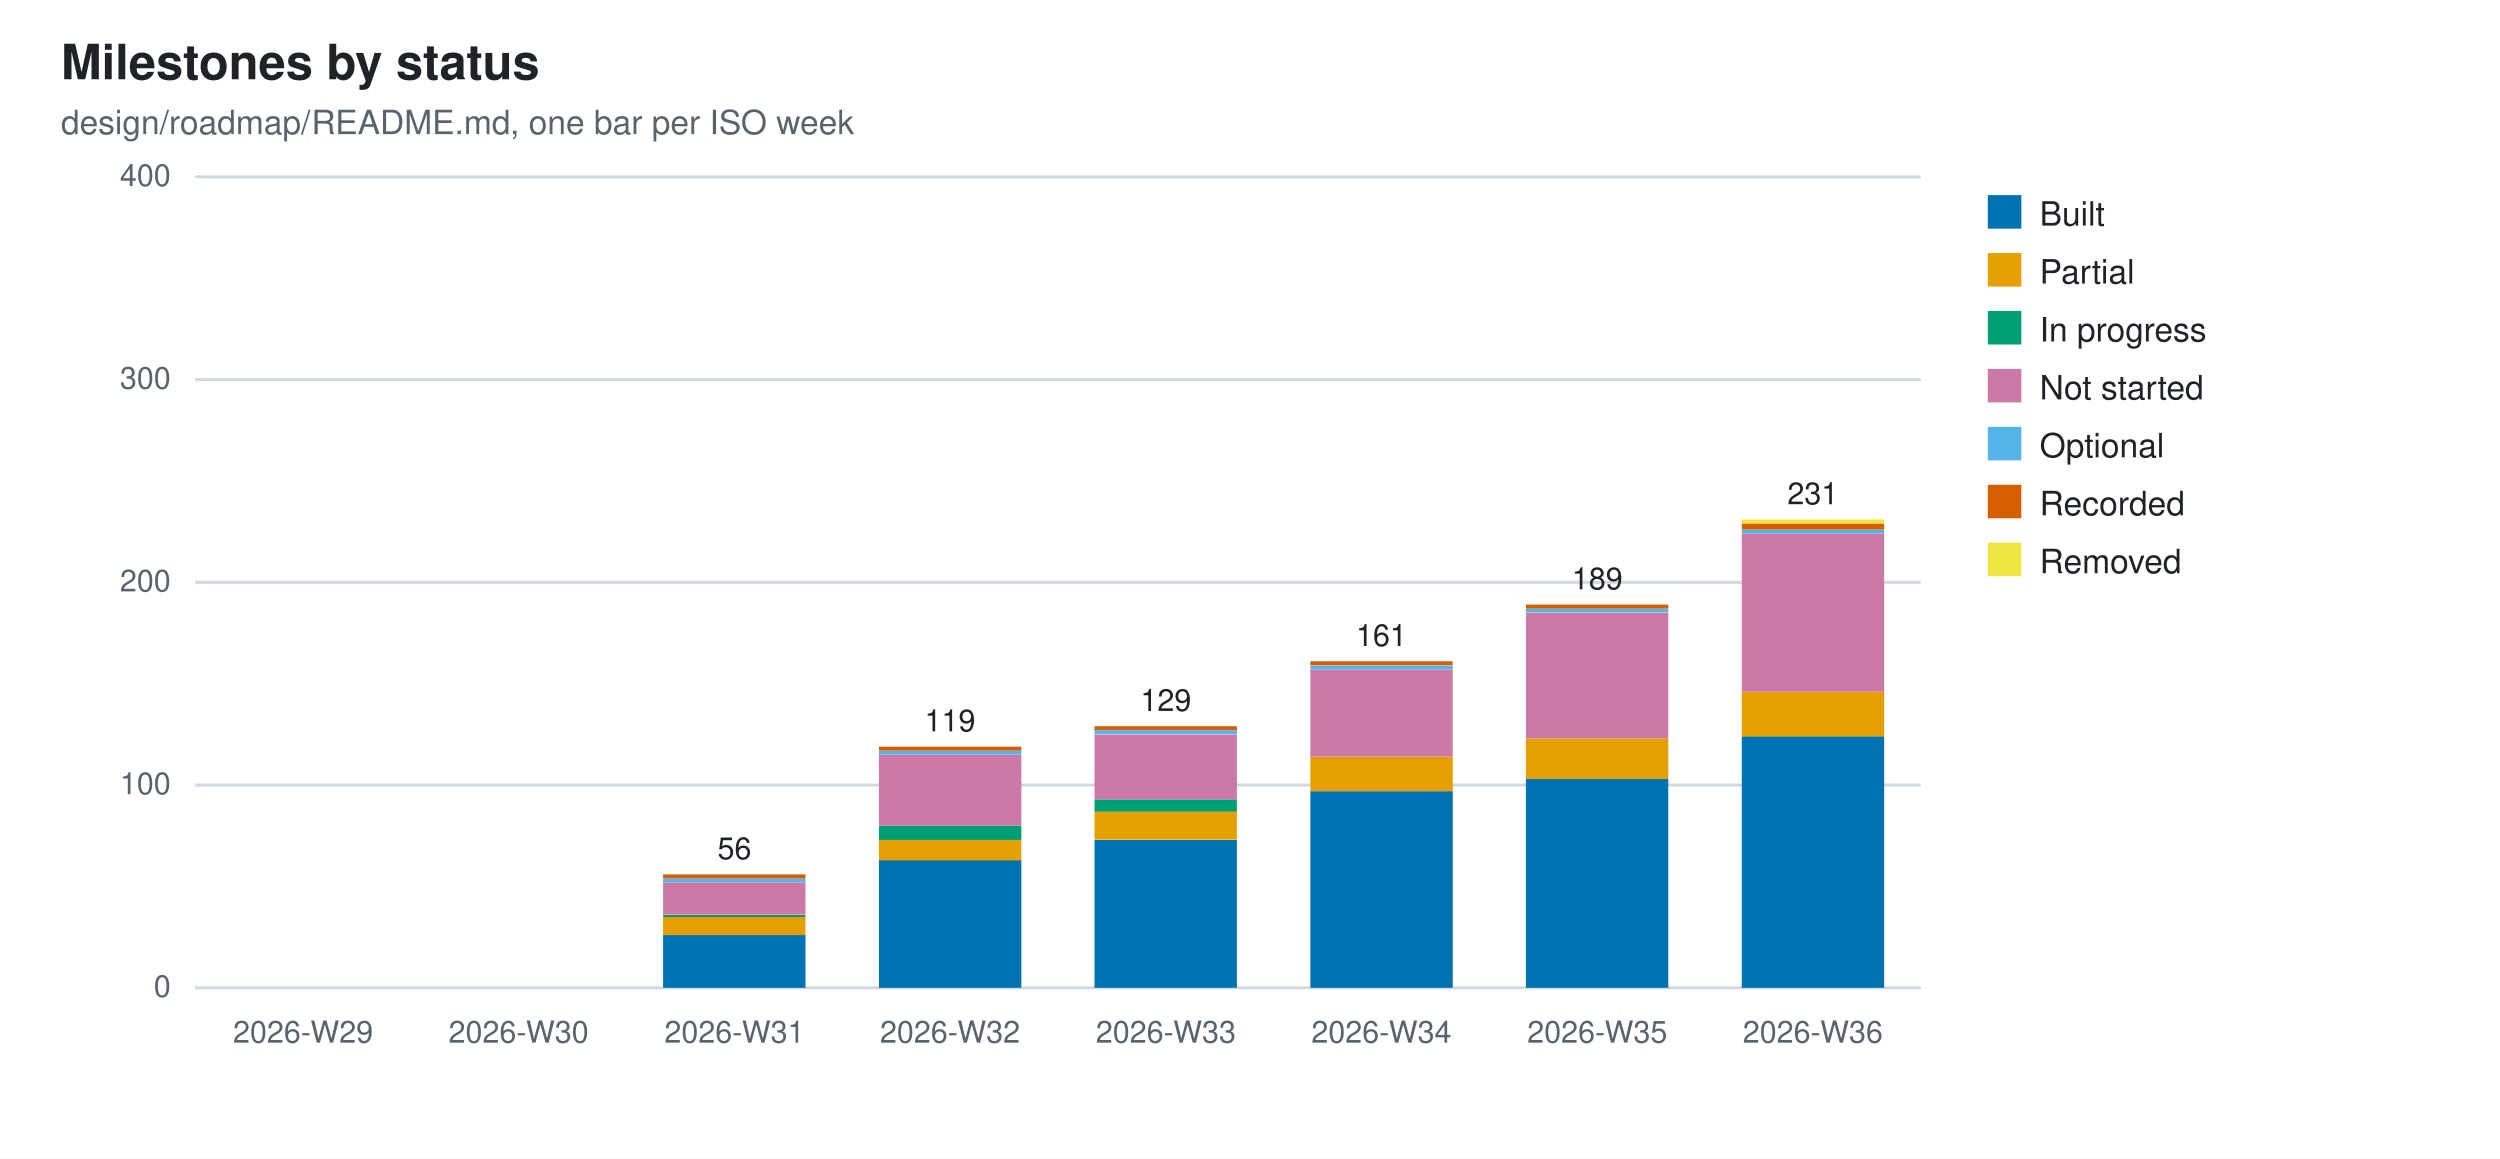
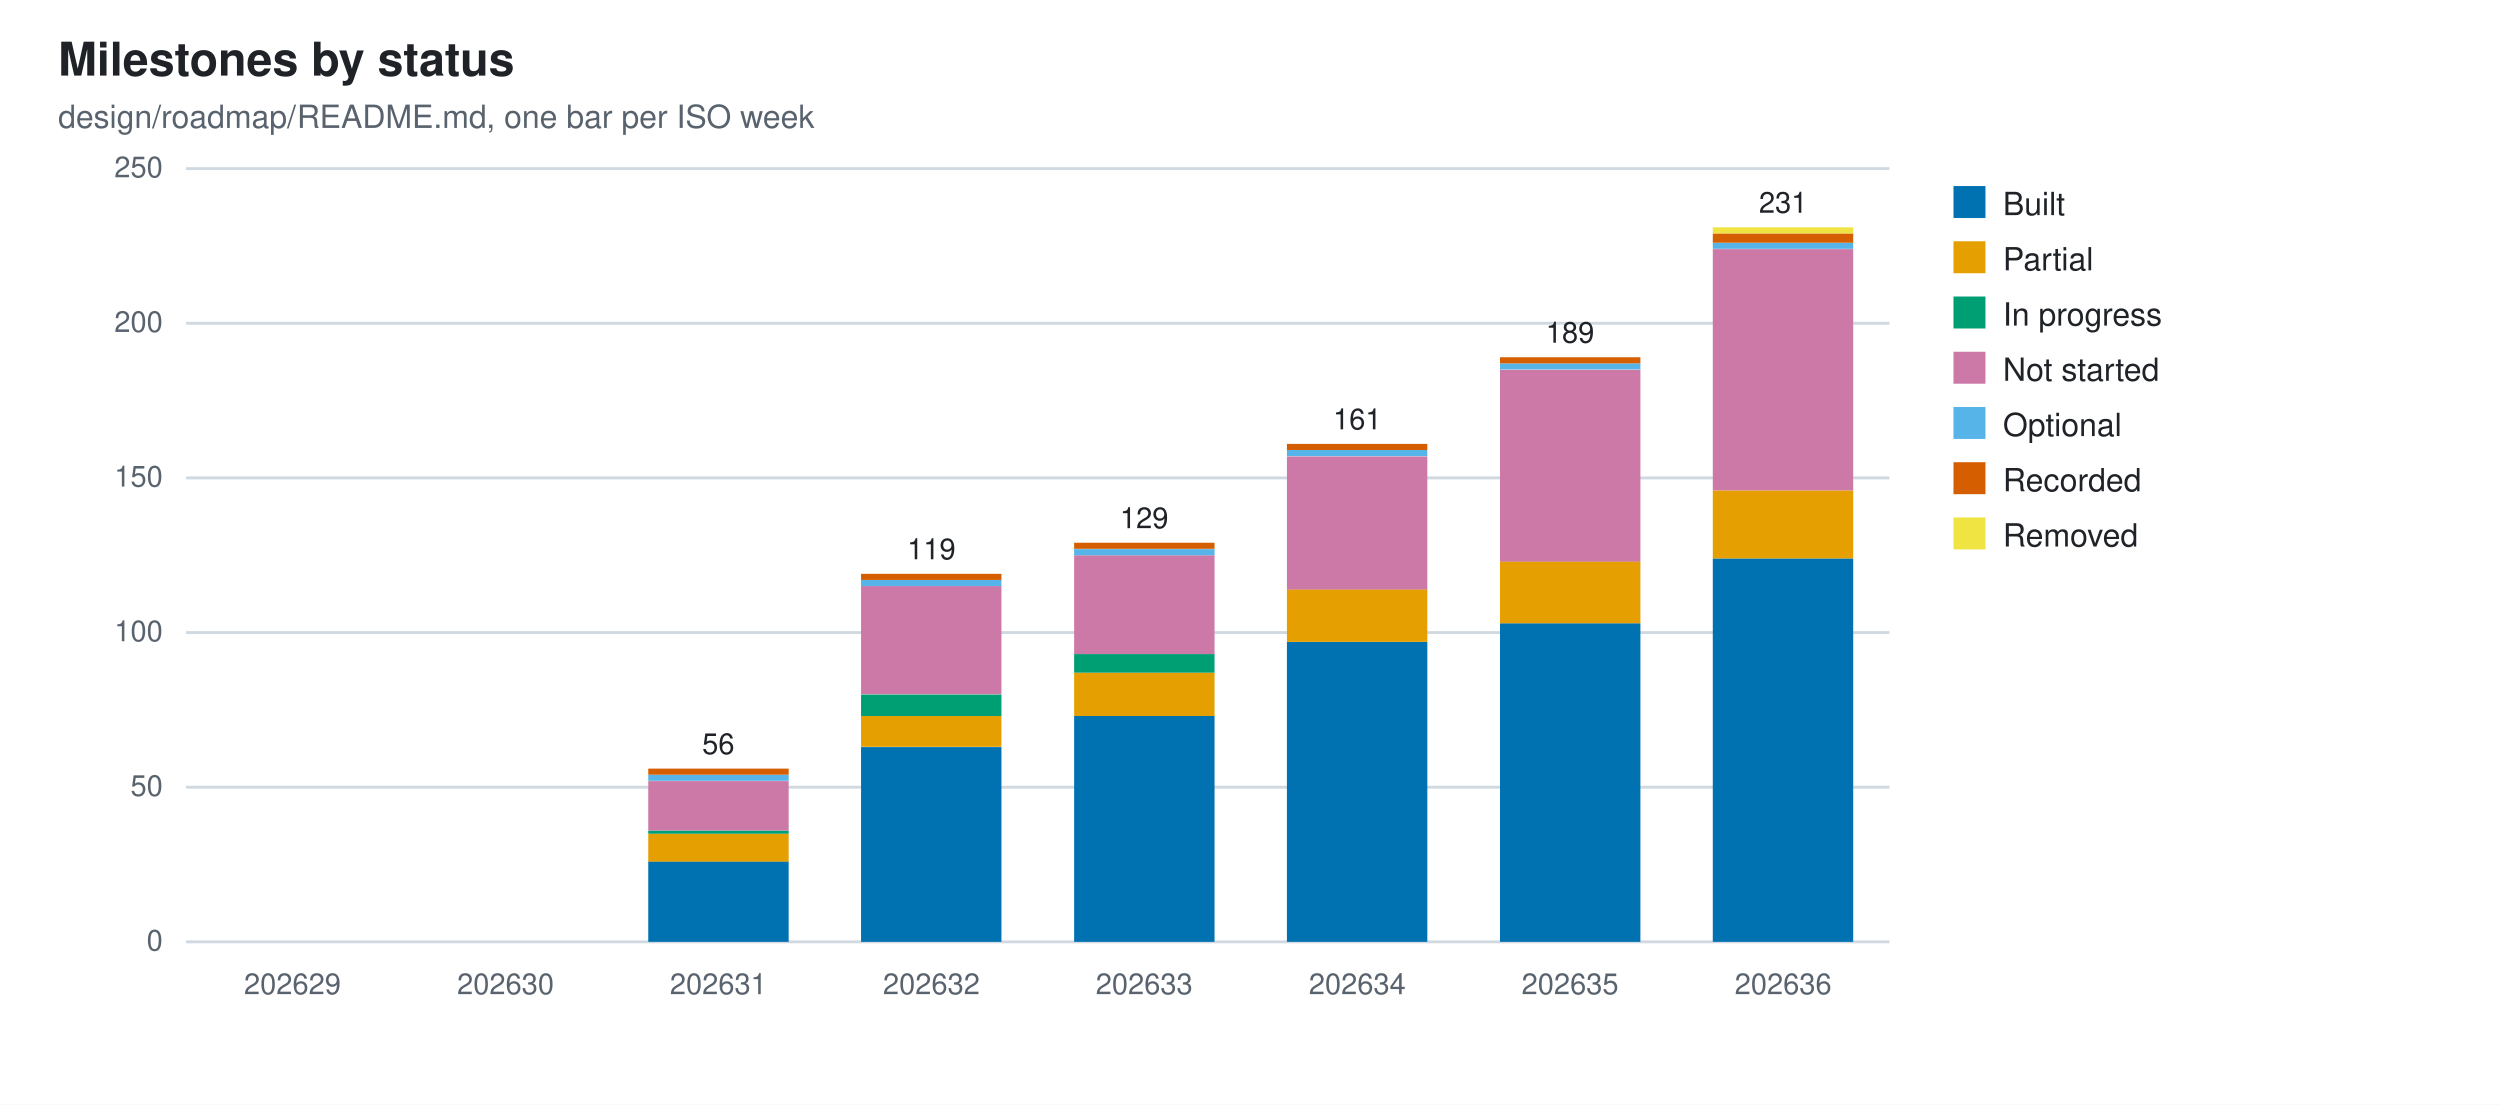
- <svg xmlns="http://www.w3.org/2000/svg" width="820" height="380" viewBox="0 0 820 380" role="img" aria-label="Milestones by status">
+ <svg xmlns="http://www.w3.org/2000/svg" width="860" height="380" viewBox="0 0 860 380" role="img" aria-label="Milestones by status">
  <style>
  .bg{fill:#ffffff} .fg{fill:#1f2328} .mut{fill:#59636e} .grid{stroke:#d1d9e0}
  @media (prefers-color-scheme: dark){
    .bg{fill:#0d1117} .fg{fill:#e6edf3} .mut{fill:#9198a1} .grid{stroke:#30363d}}
  text{font-family:-apple-system,BlinkMacSystemFont,"Segoe UI",Helvetica,Arial,sans-serif}
</style>
-   <rect class="bg" width="820" height="380" />
+   <rect class="bg" width="860" height="380" />
  <text class="fg" x="20" y="26" font-size="16" font-weight="600">Milestones by status</text>
  <text class="mut" x="20" y="44" font-size="11">design/roadmap/README.md, one bar per ISO week</text>
-   <line class="grid" x1="64" y1="324.0" x2="630.0" y2="324.0" stroke-width="1" />
+   <line class="grid" x1="64" y1="324.0" x2="650.0" y2="324.0" stroke-width="1" />
  <text class="mut" x="56" y="327.0" font-size="10" text-anchor="end">0</text>
-   <line class="grid" x1="64" y1="257.5" x2="630.0" y2="257.5" stroke-width="1" />
-   <text class="mut" x="56" y="260.5" font-size="10" text-anchor="end">100</text>
-   <line class="grid" x1="64" y1="191.0" x2="630.0" y2="191.0" stroke-width="1" />
-   <text class="mut" x="56" y="194.0" font-size="10" text-anchor="end">200</text>
-   <line class="grid" x1="64" y1="124.5" x2="630.0" y2="124.5" stroke-width="1" />
-   <text class="mut" x="56" y="127.5" font-size="10" text-anchor="end">300</text>
-   <line class="grid" x1="64" y1="58.0" x2="630.0" y2="58.0" stroke-width="1" />
-   <text class="mut" x="56" y="61.0" font-size="10" text-anchor="end">400</text>
-   <text class="mut" x="99.4" y="342" font-size="10" text-anchor="middle">2026-W29</text>
-   <text class="mut" x="170.1" y="342" font-size="10" text-anchor="middle">2026-W30</text>
-   <rect x="217.5" y="306.7" width="46.7" height="17.3" fill="#0072B2" />
-   <rect x="217.5" y="300.7" width="46.7" height="6.0" fill="#E69F00" />
-   <rect x="217.5" y="300.1" width="46.7" height="0.7" fill="#009E73" />
-   <rect x="217.5" y="289.4" width="46.7" height="10.6" fill="#CC79A7" />
-   <rect x="217.5" y="288.1" width="46.7" height="1.3" fill="#56B4E9" />
-   <rect x="217.5" y="286.8" width="46.7" height="1.3" fill="#D55E00" />
-   <text class="mut" x="240.9" y="342" font-size="10" text-anchor="middle">2026-W31</text>
-   <text class="fg" x="240.9" y="281.8" font-size="10" text-anchor="middle">56</text>
-   <rect x="288.3" y="282.1" width="46.7" height="41.9" fill="#0072B2" />
-   <rect x="288.3" y="275.5" width="46.7" height="6.7" fill="#E69F00" />
-   <rect x="288.3" y="270.8" width="46.7" height="4.7" fill="#009E73" />
-   <rect x="288.3" y="247.5" width="46.7" height="23.3" fill="#CC79A7" />
-   <rect x="288.3" y="246.2" width="46.7" height="1.3" fill="#56B4E9" />
-   <rect x="288.3" y="244.9" width="46.7" height="1.3" fill="#D55E00" />
-   <text class="mut" x="311.6" y="342" font-size="10" text-anchor="middle">2026-W32</text>
-   <text class="fg" x="311.6" y="239.9" font-size="10" text-anchor="middle">119</text>
-   <rect x="359.0" y="275.5" width="46.7" height="48.5" fill="#0072B2" />
-   <rect x="359.0" y="266.1" width="46.7" height="9.3" fill="#E69F00" />
-   <rect x="359.0" y="262.2" width="46.7" height="4.0" fill="#009E73" />
-   <rect x="359.0" y="240.9" width="46.7" height="21.3" fill="#CC79A7" />
-   <rect x="359.0" y="239.5" width="46.7" height="1.3" fill="#56B4E9" />
-   <rect x="359.0" y="238.2" width="46.7" height="1.3" fill="#D55E00" />
-   <text class="mut" x="382.4" y="342" font-size="10" text-anchor="middle">2026-W33</text>
-   <text class="fg" x="382.4" y="233.2" font-size="10" text-anchor="middle">129</text>
-   <rect x="429.8" y="259.5" width="46.7" height="64.5" fill="#0072B2" />
-   <rect x="429.8" y="248.2" width="46.7" height="11.3" fill="#E69F00" />
-   <rect x="429.8" y="219.6" width="46.7" height="28.6" fill="#CC79A7" />
-   <rect x="429.8" y="218.3" width="46.7" height="1.3" fill="#56B4E9" />
-   <rect x="429.8" y="216.9" width="46.7" height="1.3" fill="#D55E00" />
-   <text class="mut" x="453.1" y="342" font-size="10" text-anchor="middle">2026-W34</text>
-   <text class="fg" x="453.1" y="211.9" font-size="10" text-anchor="middle">161</text>
-   <rect x="500.5" y="255.5" width="46.7" height="68.5" fill="#0072B2" />
-   <rect x="500.5" y="242.2" width="46.7" height="13.3" fill="#E69F00" />
-   <rect x="500.5" y="201.0" width="46.7" height="41.2" fill="#CC79A7" />
-   <rect x="500.5" y="199.6" width="46.7" height="1.3" fill="#56B4E9" />
-   <rect x="500.5" y="198.3" width="46.7" height="1.3" fill="#D55E00" />
-   <text class="mut" x="523.9" y="342" font-size="10" text-anchor="middle">2026-W35</text>
-   <text class="fg" x="523.9" y="193.3" font-size="10" text-anchor="middle">189</text>
-   <rect x="571.3" y="241.5" width="46.7" height="82.5" fill="#0072B2" />
-   <rect x="571.3" y="226.9" width="46.7" height="14.6" fill="#E69F00" />
-   <rect x="571.3" y="175.0" width="46.7" height="51.9" fill="#CC79A7" />
-   <rect x="571.3" y="173.7" width="46.7" height="1.3" fill="#56B4E9" />
-   <rect x="571.3" y="171.7" width="46.7" height="2.0" fill="#D55E00" />
-   <rect x="571.3" y="170.4" width="46.7" height="1.3" fill="#F0E442" />
-   <text class="mut" x="594.6" y="342" font-size="10" text-anchor="middle">2026-W36</text>
-   <text class="fg" x="594.6" y="165.4" font-size="10" text-anchor="middle">231</text>
-   <rect x="652" y="64" width="11" height="11" fill="#0072B2" />
-   <text class="fg" x="669" y="74" font-size="11">Built</text>
-   <rect x="652" y="83" width="11" height="11" fill="#E69F00" />
-   <text class="fg" x="669" y="93" font-size="11">Partial</text>
-   <rect x="652" y="102" width="11" height="11" fill="#009E73" />
-   <text class="fg" x="669" y="112" font-size="11">In progress</text>
-   <rect x="652" y="121" width="11" height="11" fill="#CC79A7" />
-   <text class="fg" x="669" y="131" font-size="11">Not started</text>
-   <rect x="652" y="140" width="11" height="11" fill="#56B4E9" />
-   <text class="fg" x="669" y="150" font-size="11">Optional</text>
-   <rect x="652" y="159" width="11" height="11" fill="#D55E00" />
-   <text class="fg" x="669" y="169" font-size="11">Recorded</text>
-   <rect x="652" y="178" width="11" height="11" fill="#F0E442" />
-   <text class="fg" x="669" y="188" font-size="11">Removed</text>
+   <line class="grid" x1="64" y1="270.8" x2="650.0" y2="270.8" stroke-width="1" />
+   <text class="mut" x="56" y="273.8" font-size="10" text-anchor="end">50</text>
+   <line class="grid" x1="64" y1="217.6" x2="650.0" y2="217.6" stroke-width="1" />
+   <text class="mut" x="56" y="220.6" font-size="10" text-anchor="end">100</text>
+   <line class="grid" x1="64" y1="164.4" x2="650.0" y2="164.4" stroke-width="1" />
+   <text class="mut" x="56" y="167.4" font-size="10" text-anchor="end">150</text>
+   <line class="grid" x1="64" y1="111.2" x2="650.0" y2="111.2" stroke-width="1" />
+   <text class="mut" x="56" y="114.2" font-size="10" text-anchor="end">200</text>
+   <line class="grid" x1="64" y1="58.0" x2="650.0" y2="58.0" stroke-width="1" />
+   <text class="mut" x="56" y="61.0" font-size="10" text-anchor="end">250</text>
+   <text class="mut" x="100.6" y="342" font-size="10" text-anchor="middle">202629</text>
+   <text class="mut" x="173.9" y="342" font-size="10" text-anchor="middle">202630</text>
+   <rect x="223.0" y="296.3" width="48.3" height="27.7" fill="#0072B2" />
+   <rect x="223.0" y="286.8" width="48.3" height="9.6" fill="#E69F00" />
+   <rect x="223.0" y="285.7" width="48.3" height="1.1" fill="#009E73" />
+   <rect x="223.0" y="268.7" width="48.3" height="17.0" fill="#CC79A7" />
+   <rect x="223.0" y="266.5" width="48.3" height="2.1" fill="#56B4E9" />
+   <rect x="223.0" y="264.4" width="48.3" height="2.1" fill="#D55E00" />
+   <text class="mut" x="247.1" y="342" font-size="10" text-anchor="middle">202631</text>
+   <text class="fg" x="247.1" y="259.4" font-size="10" text-anchor="middle">56</text>
+   <rect x="296.2" y="257.0" width="48.3" height="67.0" fill="#0072B2" />
+   <rect x="296.2" y="246.3" width="48.3" height="10.6" fill="#E69F00" />
+   <rect x="296.2" y="238.9" width="48.3" height="7.4" fill="#009E73" />
+   <rect x="296.2" y="201.6" width="48.3" height="37.2" fill="#CC79A7" />
+   <rect x="296.2" y="199.5" width="48.3" height="2.1" fill="#56B4E9" />
+   <rect x="296.2" y="197.4" width="48.3" height="2.1" fill="#D55E00" />
+   <text class="mut" x="320.4" y="342" font-size="10" text-anchor="middle">202632</text>
+   <text class="fg" x="320.4" y="192.4" font-size="10" text-anchor="middle">119</text>
+   <rect x="369.5" y="246.3" width="48.3" height="77.7" fill="#0072B2" />
+   <rect x="369.5" y="231.4" width="48.3" height="14.9" fill="#E69F00" />
+   <rect x="369.5" y="225.0" width="48.3" height="6.4" fill="#009E73" />
+   <rect x="369.5" y="191.0" width="48.3" height="34.0" fill="#CC79A7" />
+   <rect x="369.5" y="188.9" width="48.3" height="2.1" fill="#56B4E9" />
+   <rect x="369.5" y="186.7" width="48.3" height="2.1" fill="#D55E00" />
+   <text class="mut" x="393.6" y="342" font-size="10" text-anchor="middle">202633</text>
+   <text class="fg" x="393.6" y="181.7" font-size="10" text-anchor="middle">129</text>
+   <rect x="442.7" y="220.8" width="48.3" height="103.2" fill="#0072B2" />
+   <rect x="442.7" y="202.7" width="48.3" height="18.1" fill="#E69F00" />
+   <rect x="442.7" y="157.0" width="48.3" height="45.8" fill="#CC79A7" />
+   <rect x="442.7" y="154.8" width="48.3" height="2.1" fill="#56B4E9" />
+   <rect x="442.7" y="152.7" width="48.3" height="2.1" fill="#D55E00" />
+   <text class="mut" x="466.9" y="342" font-size="10" text-anchor="middle">202634</text>
+   <text class="fg" x="466.9" y="147.7" font-size="10" text-anchor="middle">161</text>
+   <rect x="516.0" y="214.4" width="48.3" height="109.6" fill="#0072B2" />
+   <rect x="516.0" y="193.1" width="48.3" height="21.3" fill="#E69F00" />
+   <rect x="516.0" y="127.2" width="48.3" height="66.0" fill="#CC79A7" />
+   <rect x="516.0" y="125.0" width="48.3" height="2.1" fill="#56B4E9" />
+   <rect x="516.0" y="122.9" width="48.3" height="2.1" fill="#D55E00" />
+   <text class="mut" x="540.1" y="342" font-size="10" text-anchor="middle">202635</text>
+   <text class="fg" x="540.1" y="117.9" font-size="10" text-anchor="middle">189</text>
+   <rect x="589.2" y="192.1" width="48.3" height="131.9" fill="#0072B2" />
+   <rect x="589.2" y="168.7" width="48.3" height="23.4" fill="#E69F00" />
+   <rect x="589.2" y="85.7" width="48.3" height="83.0" fill="#CC79A7" />
+   <rect x="589.2" y="83.5" width="48.3" height="2.1" fill="#56B4E9" />
+   <rect x="589.2" y="80.3" width="48.3" height="3.2" fill="#D55E00" />
+   <rect x="589.2" y="78.2" width="48.3" height="2.1" fill="#F0E442" />
+   <text class="mut" x="613.4" y="342" font-size="10" text-anchor="middle">202636</text>
+   <text class="fg" x="613.4" y="73.2" font-size="10" text-anchor="middle">231</text>
+   <rect x="672" y="64" width="11" height="11" fill="#0072B2" />
+   <text class="fg" x="689" y="74" font-size="11">Built</text>
+   <rect x="672" y="83" width="11" height="11" fill="#E69F00" />
+   <text class="fg" x="689" y="93" font-size="11">Partial</text>
+   <rect x="672" y="102" width="11" height="11" fill="#009E73" />
+   <text class="fg" x="689" y="112" font-size="11">In progress</text>
+   <rect x="672" y="121" width="11" height="11" fill="#CC79A7" />
+   <text class="fg" x="689" y="131" font-size="11">Not started</text>
+   <rect x="672" y="140" width="11" height="11" fill="#56B4E9" />
+   <text class="fg" x="689" y="150" font-size="11">Optional</text>
+   <rect x="672" y="159" width="11" height="11" fill="#D55E00" />
+   <text class="fg" x="689" y="169" font-size="11">Recorded</text>
+   <rect x="672" y="178" width="11" height="11" fill="#F0E442" />
+   <text class="fg" x="689" y="188" font-size="11">Removed</text>
</svg>
